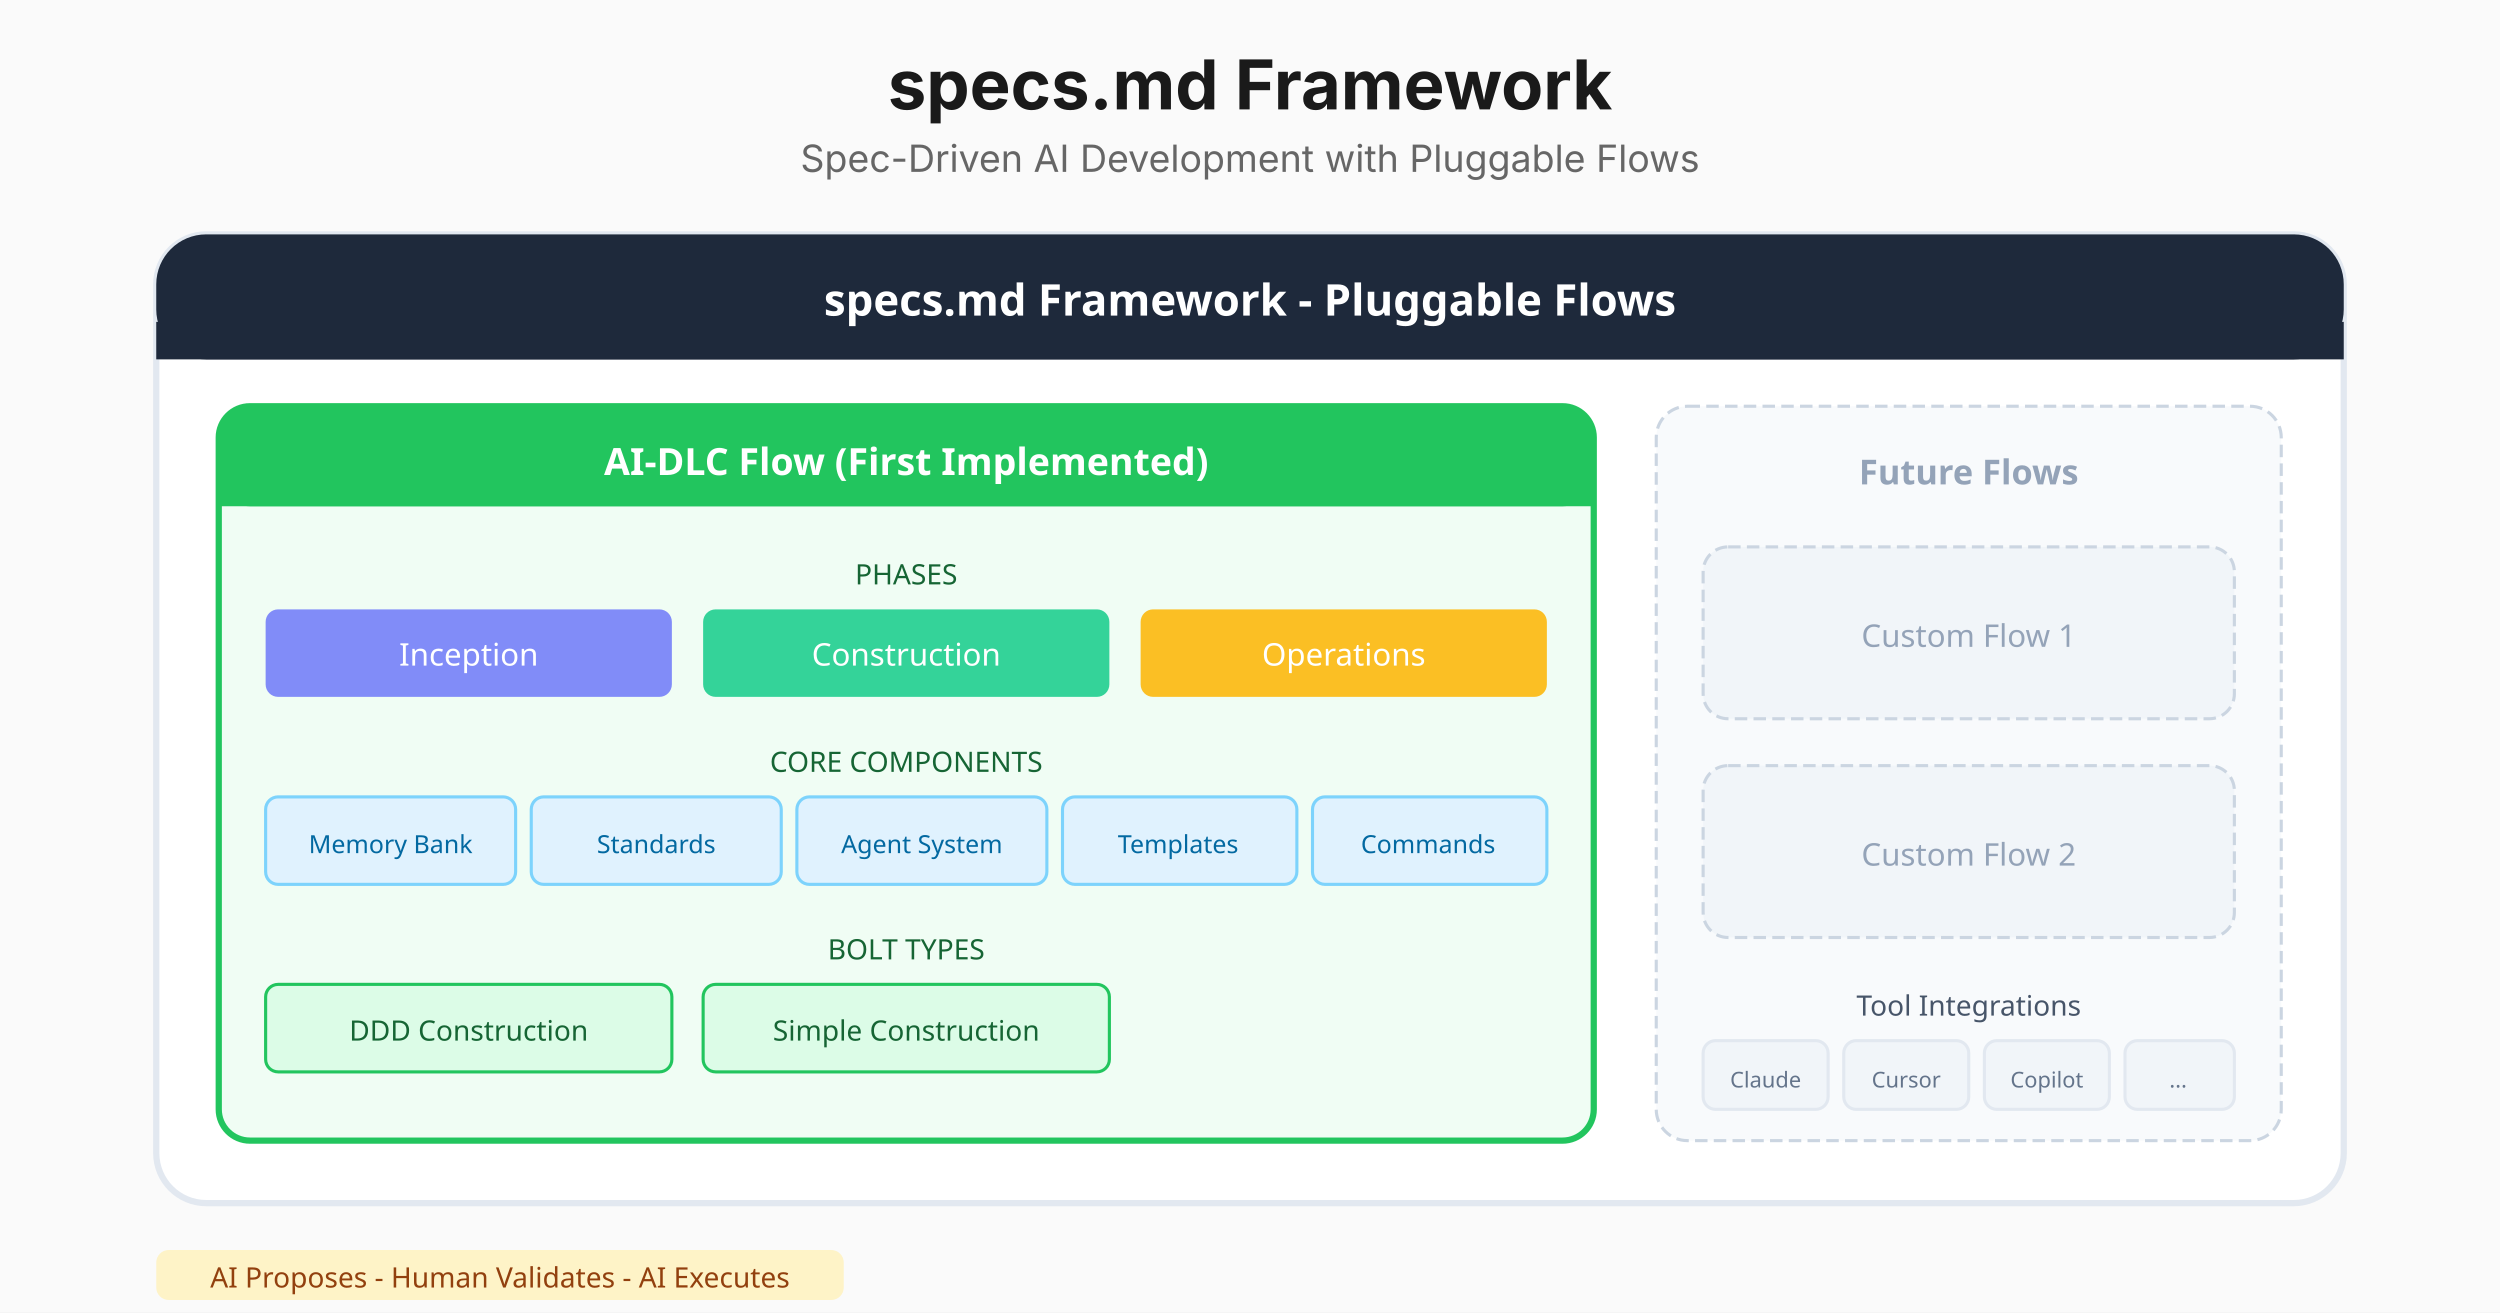
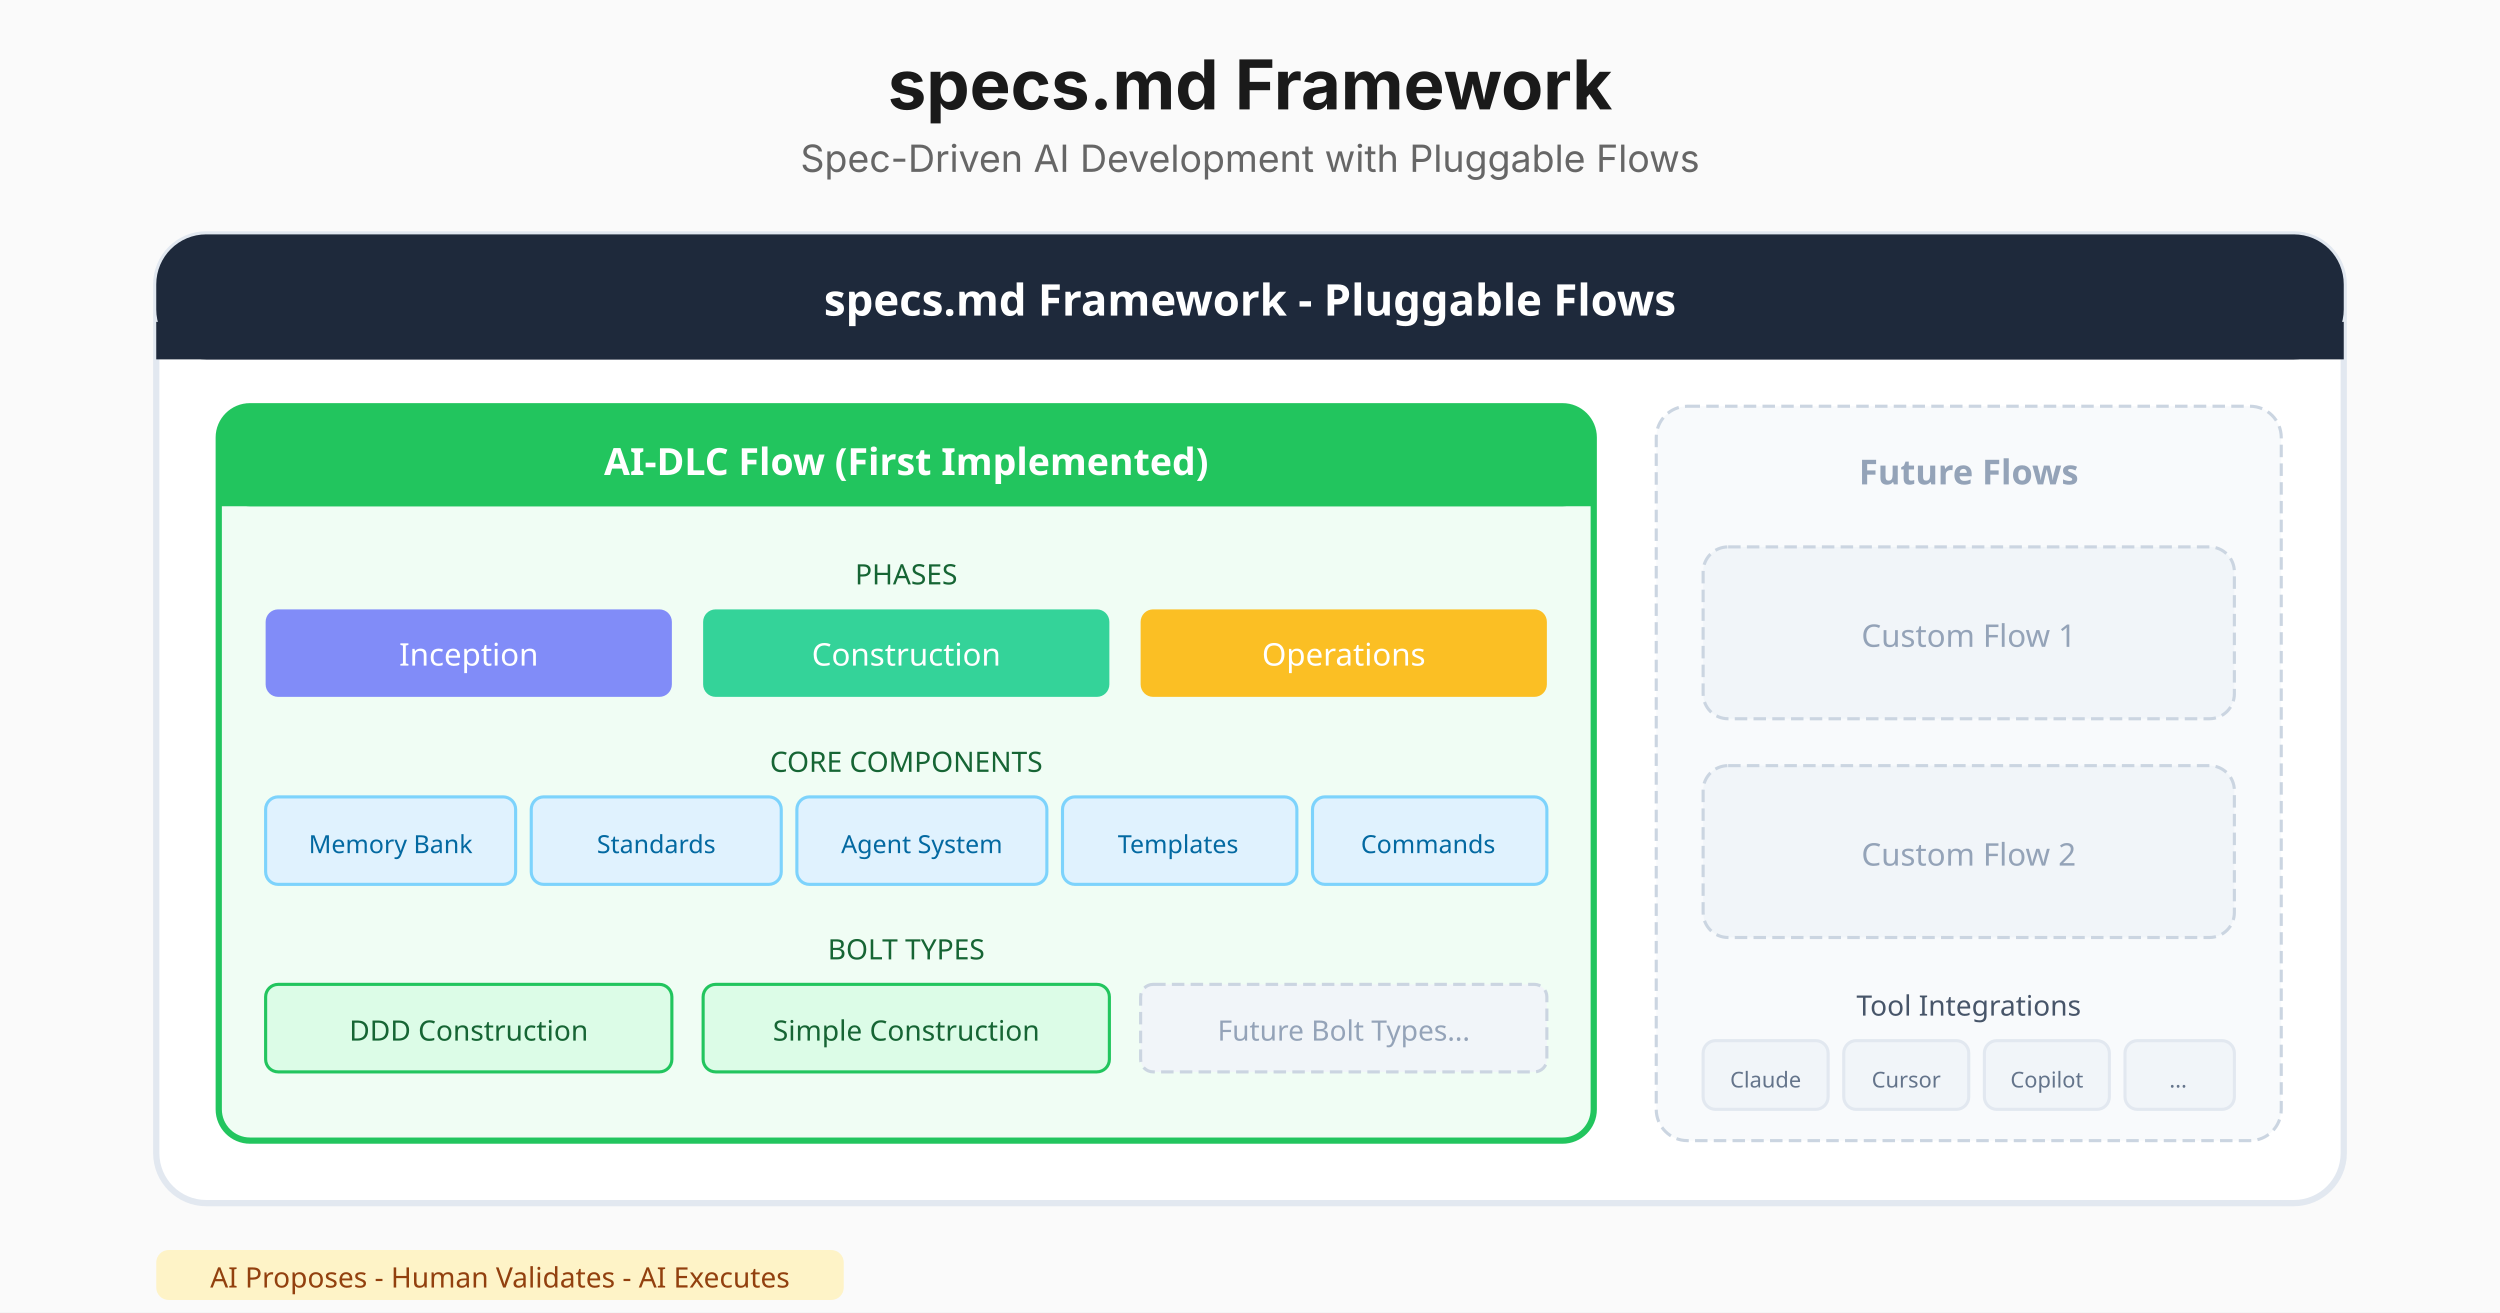
<svg xmlns="http://www.w3.org/2000/svg" width="800" height="420" viewBox="0 0 800 420" fill="none">
  <rect width="800" height="420" fill="#FAFAFA" />
  <text x="400" y="35" font-family="system-ui, -apple-system, sans-serif" font-size="22" font-weight="700" fill="#1a1a1a" text-anchor="middle">specs.md Framework</text>
  <text x="400" y="55" font-family="system-ui, -apple-system, sans-serif" font-size="12" fill="#666" text-anchor="middle">Spec-Driven AI Development with Pluggable Flows</text>
  <g transform="translate(50, 75)">
    <rect width="700" height="310" rx="16" fill="white" stroke="#E2E8F0" stroke-width="2" />
    <rect width="700" height="40" rx="16" fill="#1E293B" />
    <rect x="0" y="28" width="700" height="12" fill="#1E293B" />
    <text x="350" y="26" font-family="system-ui, sans-serif" font-size="14" font-weight="600" fill="white" text-anchor="middle">specs.md Framework - Pluggable Flows</text>
    <g transform="translate(20, 55)">
      <rect width="440" height="235" rx="10" fill="#F0FDF4" stroke="#22C55E" stroke-width="2" />
      <rect width="440" height="32" rx="10" fill="#22C55E" />
      <rect x="0" y="22" width="440" height="10" fill="#22C55E" />
      <text x="220" y="22" font-family="system-ui, sans-serif" font-size="12" font-weight="600" fill="white" text-anchor="middle">AI-DLC Flow (First Implemented)</text>
      <g transform="translate(15, 45)">
        <text x="205" y="12" font-family="system-ui, sans-serif" font-size="9" font-weight="500" fill="#166534" text-anchor="middle">PHASES</text>
        <g transform="translate(0, 20)">
          <rect width="130" height="28" rx="4" fill="#818CF8" />
          <text x="65" y="18" font-family="system-ui, sans-serif" font-size="10" fill="white" text-anchor="middle">Inception</text>
        </g>
        <g transform="translate(140, 20)">
          <rect width="130" height="28" rx="4" fill="#34D399" />
          <text x="65" y="18" font-family="system-ui, sans-serif" font-size="10" fill="white" text-anchor="middle">Construction</text>
        </g>
        <g transform="translate(280, 20)">
          <rect width="130" height="28" rx="4" fill="#FBBF24" />
          <text x="65" y="18" font-family="system-ui, sans-serif" font-size="10" fill="white" text-anchor="middle">Operations</text>
        </g>
      </g>
      <g transform="translate(15, 105)">
        <text x="205" y="12" font-family="system-ui, sans-serif" font-size="9" font-weight="500" fill="#166534" text-anchor="middle">CORE COMPONENTS</text>
        <g transform="translate(0, 20)">
          <rect width="80" height="28" rx="4" fill="#E0F2FE" stroke="#7DD3FC" />
          <text x="40" y="18" font-family="system-ui, sans-serif" font-size="8" fill="#0369A1" text-anchor="middle">Memory Bank</text>
        </g>
        <g transform="translate(85, 20)">
          <rect width="80" height="28" rx="4" fill="#E0F2FE" stroke="#7DD3FC" />
          <text x="40" y="18" font-family="system-ui, sans-serif" font-size="8" fill="#0369A1" text-anchor="middle">Standards</text>
        </g>
        <g transform="translate(170, 20)">
          <rect width="80" height="28" rx="4" fill="#E0F2FE" stroke="#7DD3FC" />
          <text x="40" y="18" font-family="system-ui, sans-serif" font-size="8" fill="#0369A1" text-anchor="middle">Agent System</text>
        </g>
        <g transform="translate(255, 20)">
          <rect width="75" height="28" rx="4" fill="#E0F2FE" stroke="#7DD3FC" />
          <text x="37" y="18" font-family="system-ui, sans-serif" font-size="8" fill="#0369A1" text-anchor="middle">Templates</text>
        </g>
        <g transform="translate(335, 20)">
          <rect width="75" height="28" rx="4" fill="#E0F2FE" stroke="#7DD3FC" />
          <text x="37" y="18" font-family="system-ui, sans-serif" font-size="8" fill="#0369A1" text-anchor="middle">Commands</text>
        </g>
      </g>
      <g transform="translate(15, 165)">
        <text x="205" y="12" font-family="system-ui, sans-serif" font-size="9" font-weight="500" fill="#166534" text-anchor="middle">BOLT TYPES</text>
        <g transform="translate(0, 20)">
          <rect width="130" height="28" rx="4" fill="#DCFCE7" stroke="#22C55E" />
          <text x="65" y="18" font-family="system-ui, sans-serif" font-size="9" fill="#166534" text-anchor="middle">DDD Construction</text>
        </g>
        <g transform="translate(140, 20)">
          <rect width="130" height="28" rx="4" fill="#DCFCE7" stroke="#22C55E" />
          <text x="65" y="18" font-family="system-ui, sans-serif" font-size="9" fill="#166534" text-anchor="middle">Simple Construction</text>
        </g>
+         <g transform="translate(280, 20)">
+           <rect width="130" height="28" rx="4" fill="#F1F5F9" stroke="#CBD5E1" stroke-dasharray="4 2" />
+           <text x="65" y="18" font-family="system-ui, sans-serif" font-size="9" fill="#94A3B8" text-anchor="middle">Future Bolt Types...</text>
+         </g>
      </g>
    </g>
    <g transform="translate(480, 55)">
      <rect width="200" height="235" rx="10" fill="#F8FAFC" stroke="#CBD5E1" stroke-dasharray="4 2" />
      <text x="100" y="25" font-family="system-ui, sans-serif" font-size="11" font-weight="600" fill="#94A3B8" text-anchor="middle">Future Flows</text>
      <g transform="translate(15, 45)">
        <rect width="170" height="55" rx="8" fill="#F1F5F9" stroke="#CBD5E1" stroke-dasharray="4 2" />
        <text x="85" y="32" font-family="system-ui, sans-serif" font-size="10" fill="#94A3B8" text-anchor="middle">Custom Flow 1</text>
      </g>
      <g transform="translate(15, 115)">
        <rect width="170" height="55" rx="8" fill="#F1F5F9" stroke="#CBD5E1" stroke-dasharray="4 2" />
        <text x="85" y="32" font-family="system-ui, sans-serif" font-size="10" fill="#94A3B8" text-anchor="middle">Custom Flow 2</text>
      </g>
      <g transform="translate(15, 185)">
        <text x="85" y="10" font-family="system-ui, sans-serif" font-size="9" font-weight="500" fill="#475569" text-anchor="middle">Tool Integrations</text>
        <g transform="translate(0, 18)">
          <rect width="40" height="22" rx="4" fill="#F1F5F9" stroke="#E2E8F0" />
          <text x="20" y="15" font-family="system-ui, sans-serif" font-size="7" fill="#64748B" text-anchor="middle">Claude</text>
        </g>
        <g transform="translate(45, 18)">
          <rect width="40" height="22" rx="4" fill="#F1F5F9" stroke="#E2E8F0" />
          <text x="20" y="15" font-family="system-ui, sans-serif" font-size="7" fill="#64748B" text-anchor="middle">Cursor</text>
        </g>
        <g transform="translate(90, 18)">
          <rect width="40" height="22" rx="4" fill="#F1F5F9" stroke="#E2E8F0" />
          <text x="20" y="15" font-family="system-ui, sans-serif" font-size="7" fill="#64748B" text-anchor="middle">Copilot</text>
        </g>
        <g transform="translate(135, 18)">
          <rect width="35" height="22" rx="4" fill="#F1F5F9" stroke="#E2E8F0" />
          <text x="17" y="15" font-family="system-ui, sans-serif" font-size="7" fill="#64748B" text-anchor="middle">...</text>
        </g>
      </g>
    </g>
  </g>
  <g transform="translate(50, 400)">
    <rect width="220" height="16" rx="4" fill="#FEF3C7" />
    <text x="110" y="12" font-family="system-ui, sans-serif" font-size="9" fill="#92400E" text-anchor="middle">AI Proposes - Human Validates - AI Executes</text>
  </g>
</svg>
